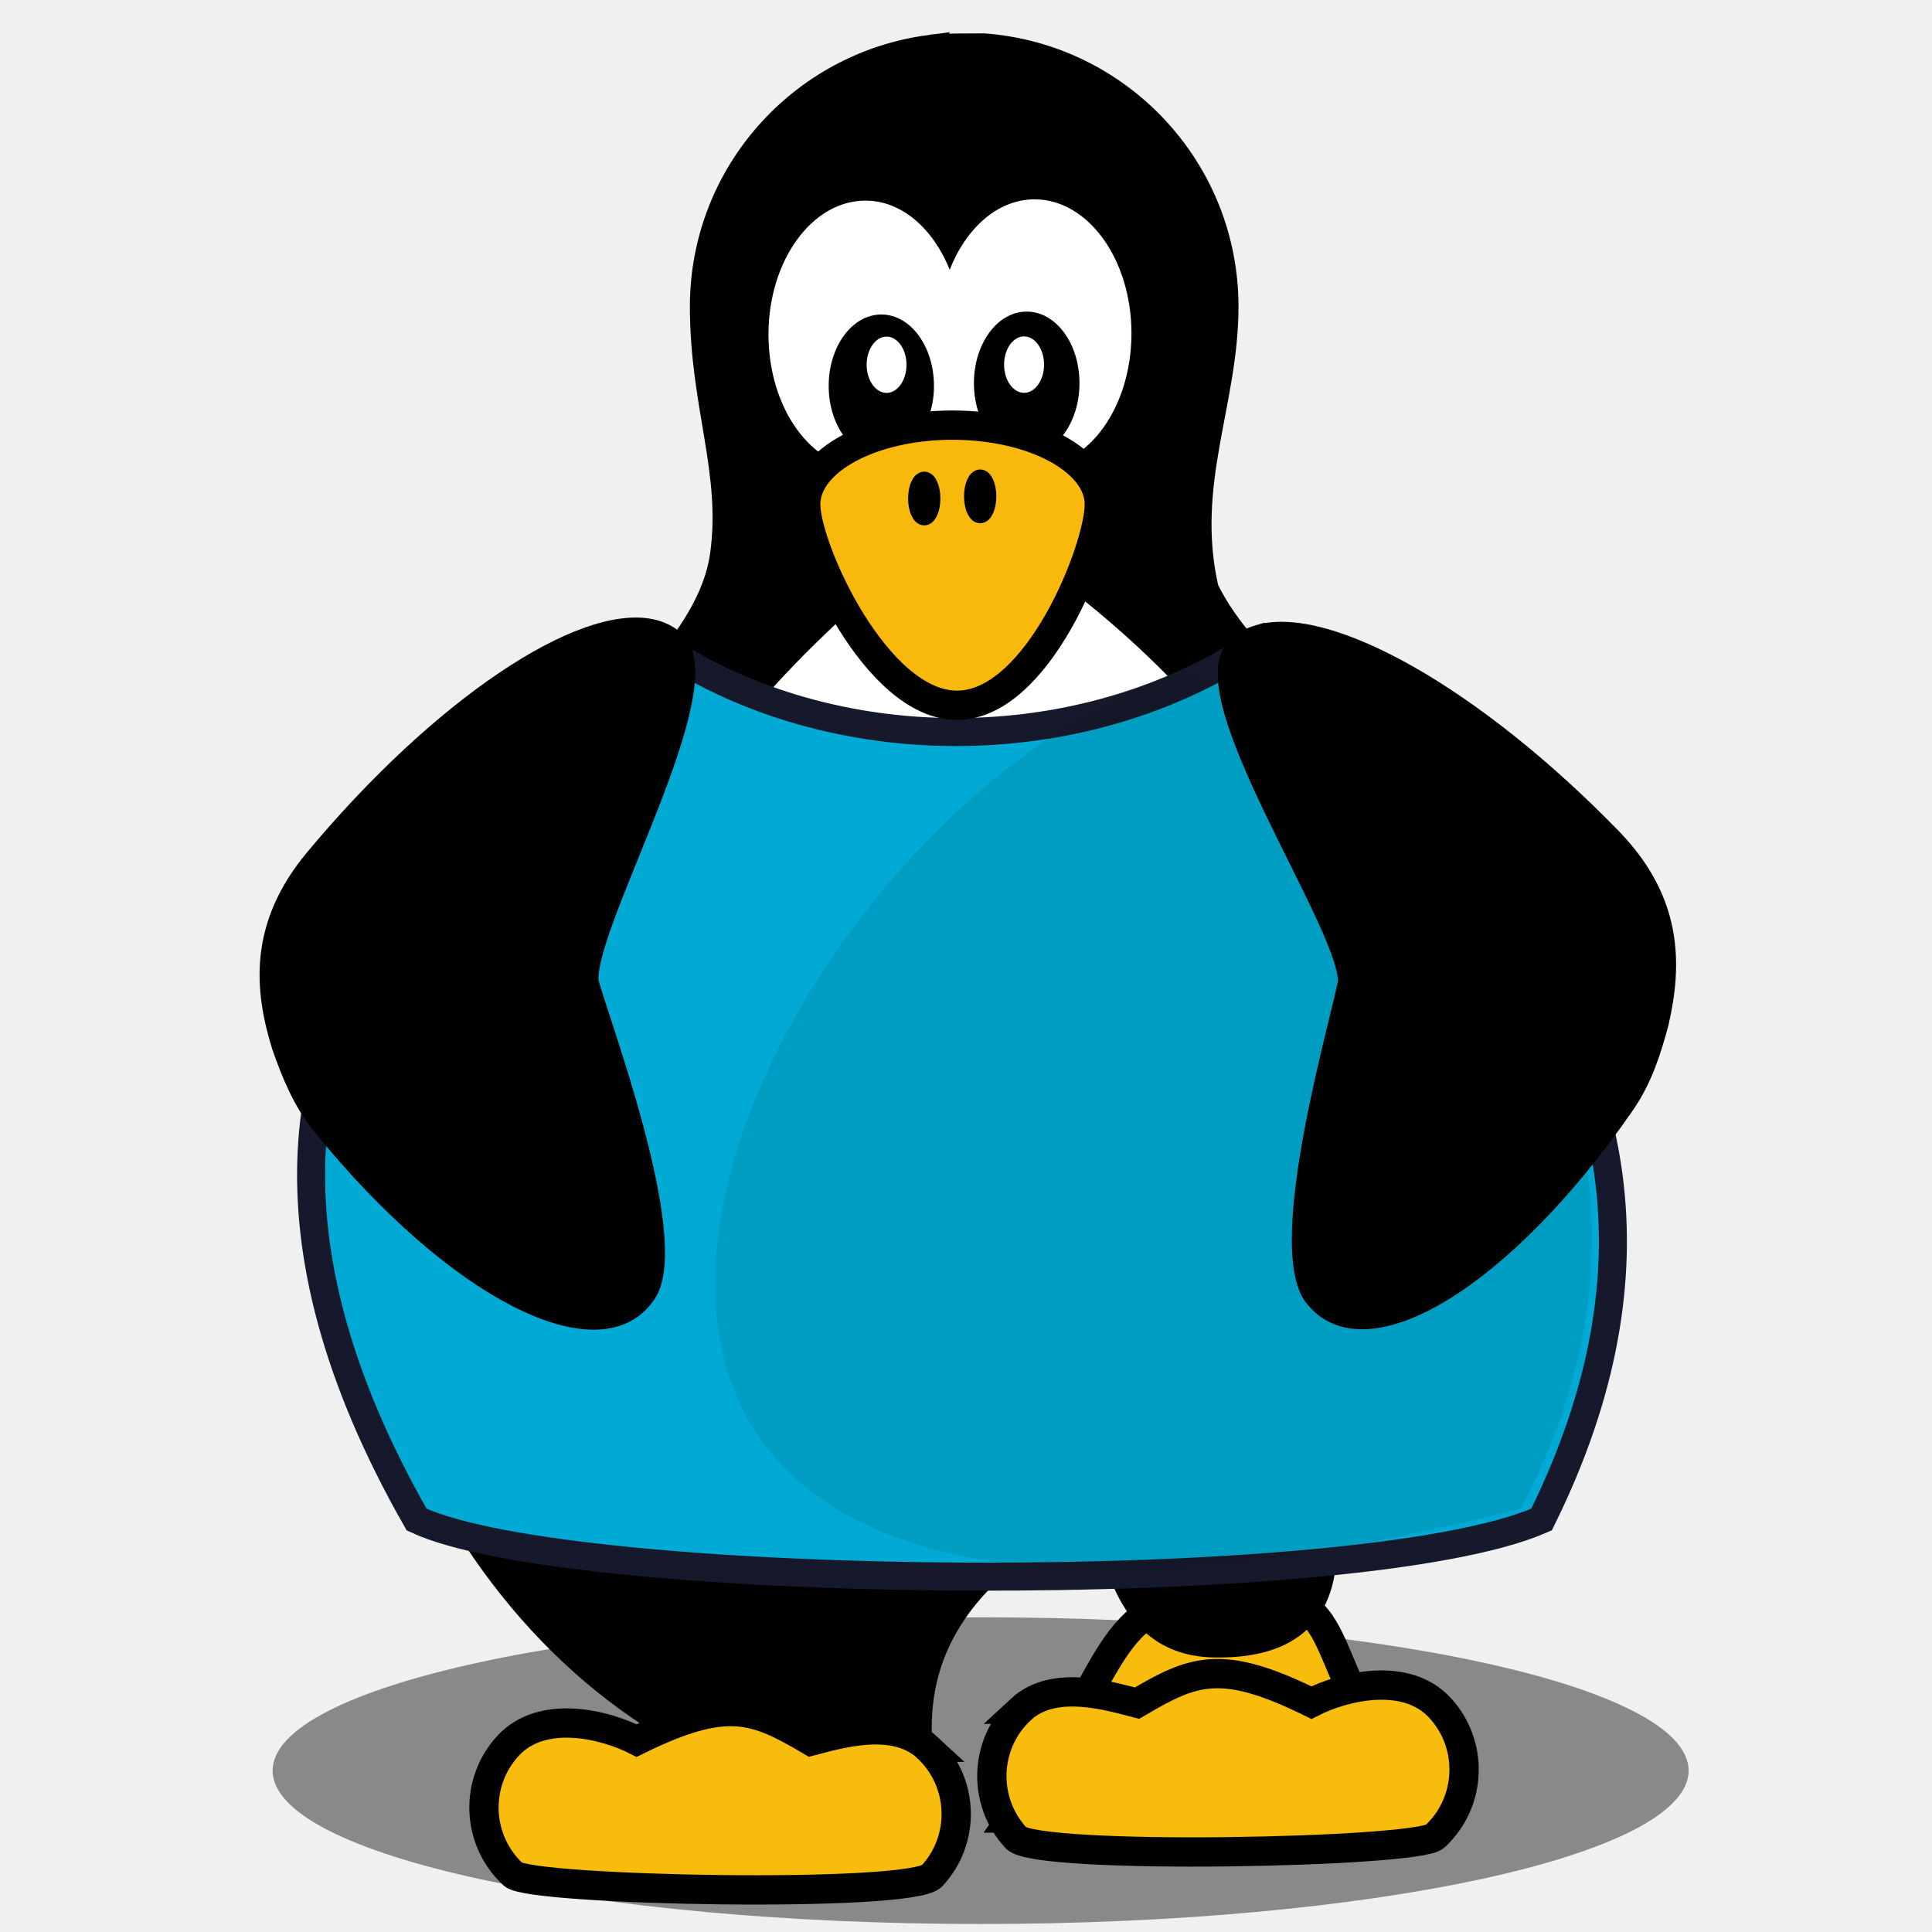
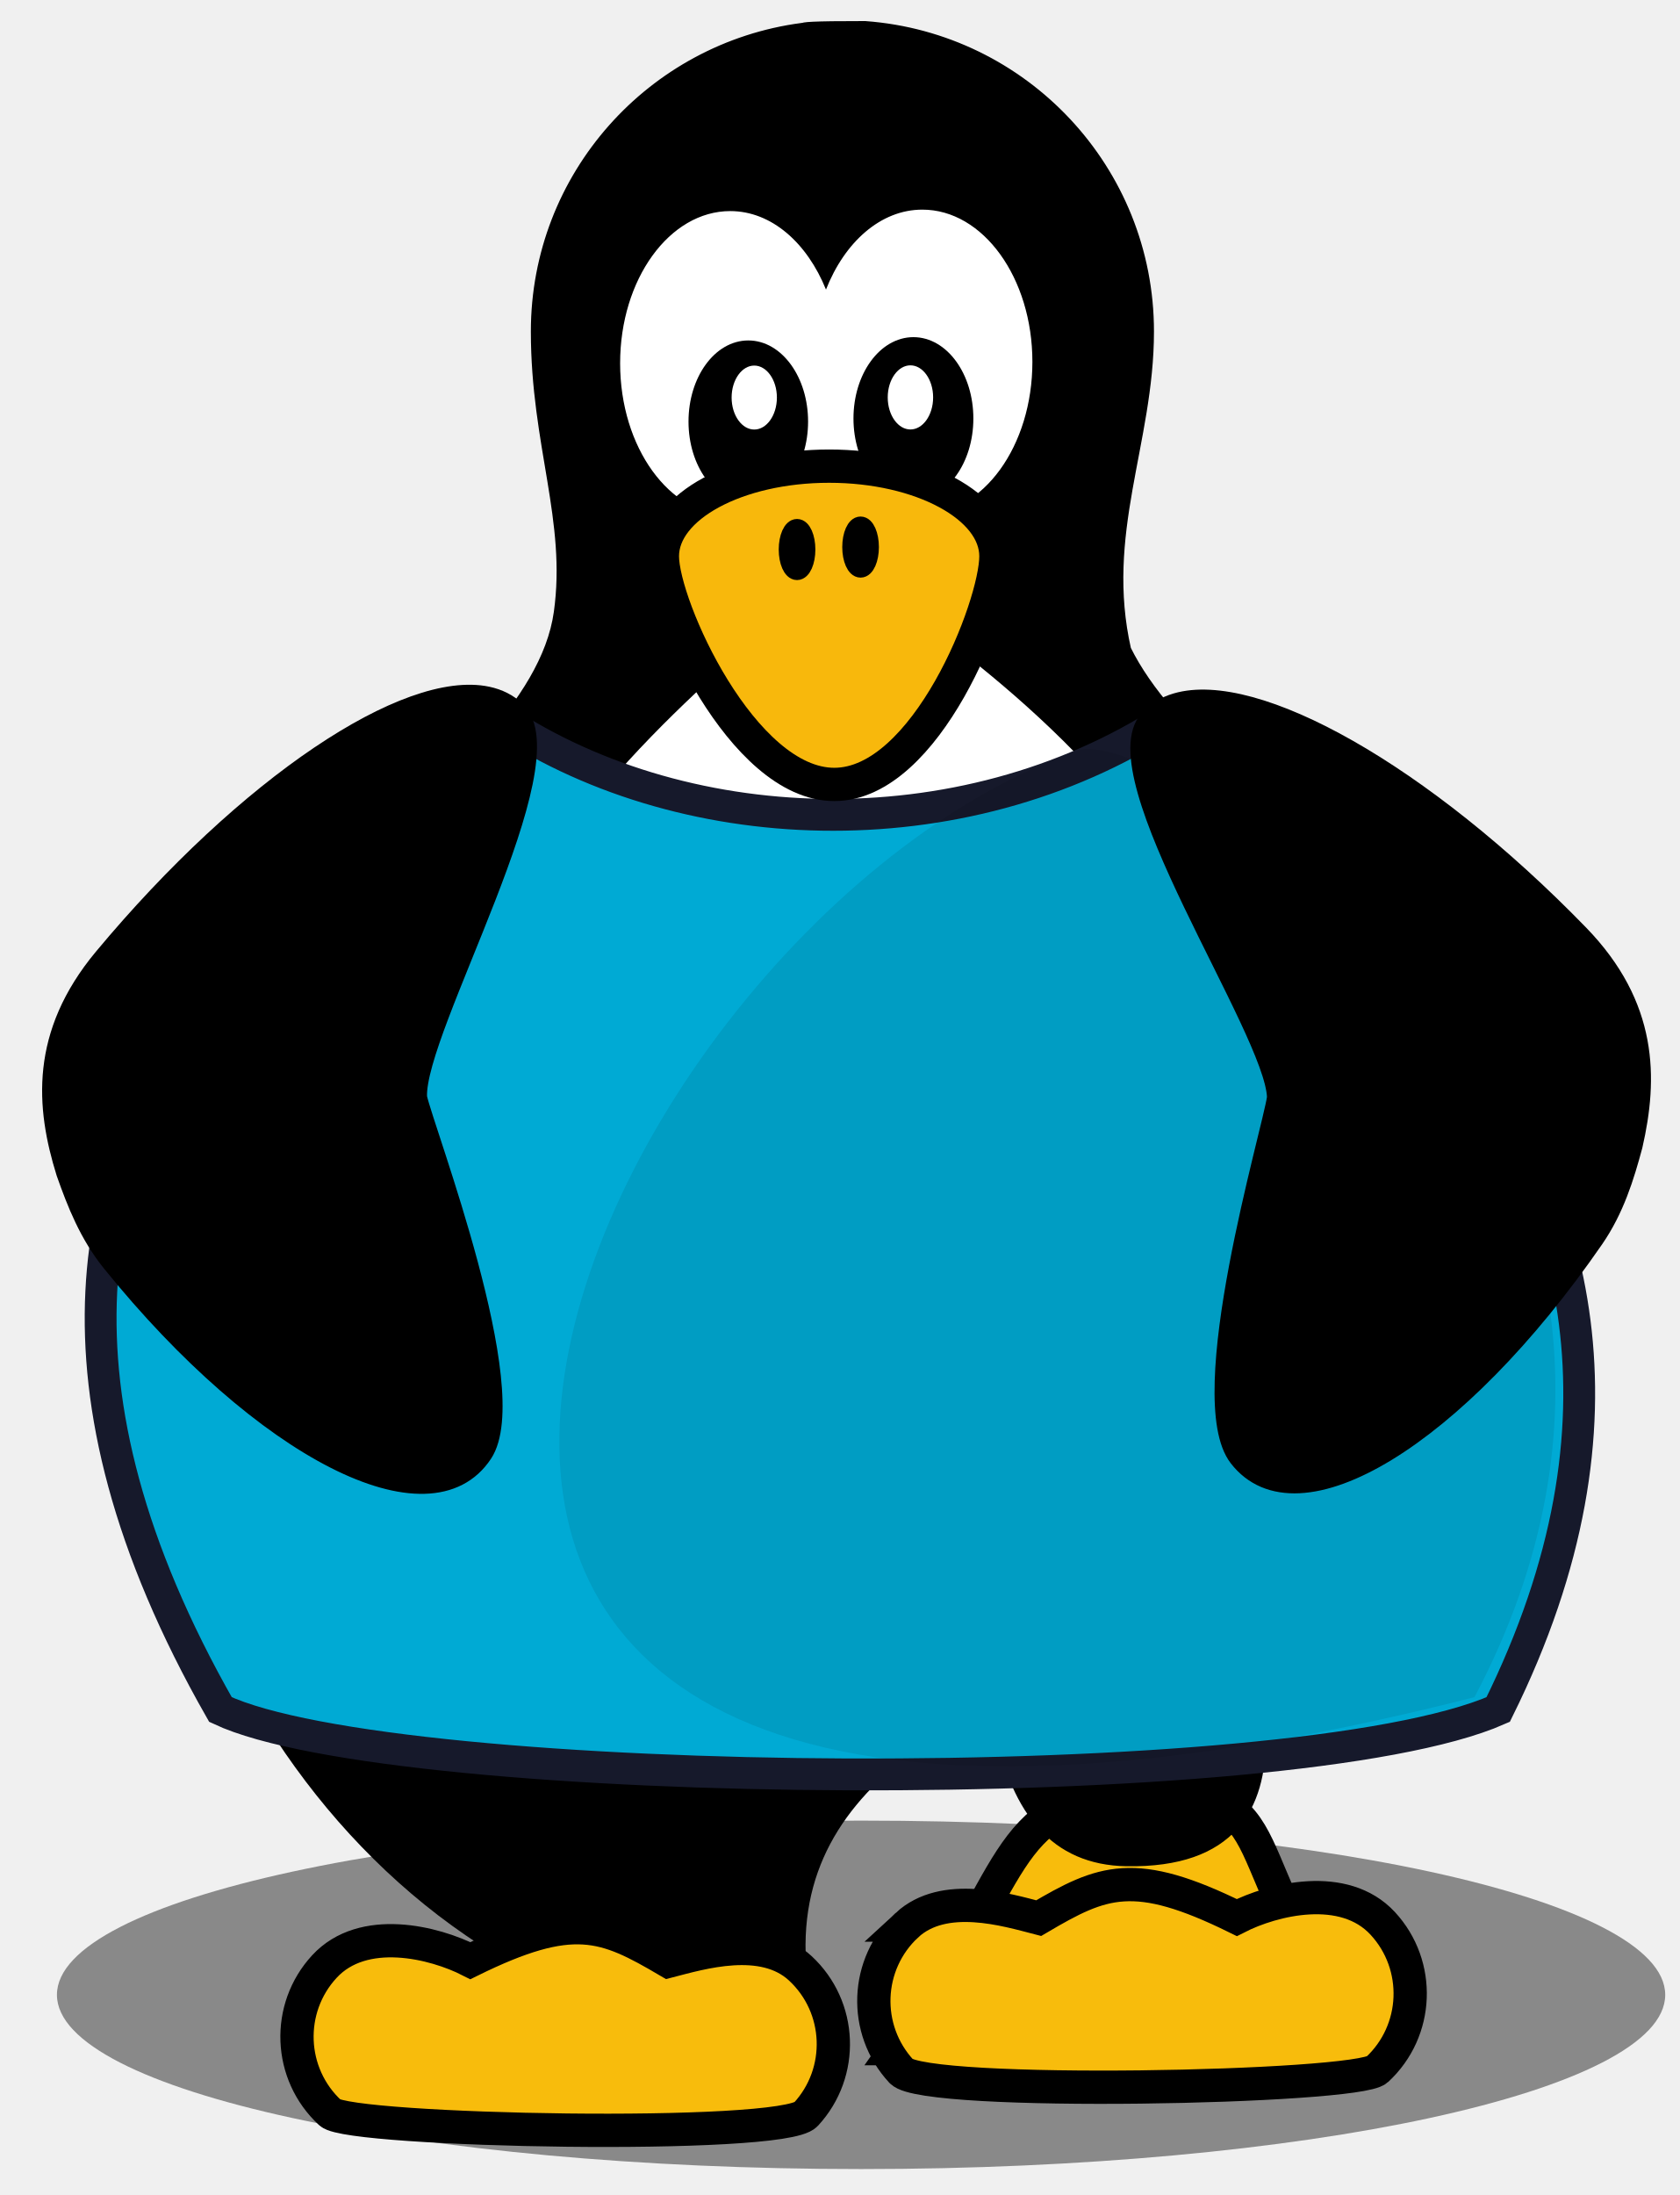
- <svg xmlns="http://www.w3.org/2000/svg" id="svg2975" width="810" height="810" version="1.0">
+ <svg xmlns="http://www.w3.org/2000/svg" id="svg2975" width="620" height="810" version="1.0">
  <defs id="defs2978">
    <linearGradient id="linearGradient1545">
      <stop id="stop1546" offset="0" style="stop-color:#ffffff;stop-opacity:1;" />
      <stop id="stop1547" offset="1" style="stop-color:#ffffff;stop-opacity:0;" />
    </linearGradient>
  </defs>
  <g id="g2326" transform="translate(15.54702,7.773512)">
-     <path transform="matrix(1.101523,0,0,1,311.2047,269.0431)" d="m 346.076,465.537 a 269.474,64.291 0 1 1 -538.949,0 269.474,64.291 0 1 1 538.949,0 z" id="path3799" style="opacity:0.429;fill:#000000;fill-opacity:1;fill-rule:nonzero;stroke:none" />
-     <path style="fill:#000000;fill-opacity:1;fill-rule:nonzero;stroke:#000000;stroke-width:6.314;stroke-linecap:round;stroke-linejoin:miter;stroke-miterlimit:4;stroke-opacity:1;stroke-dashoffset:0" d="m 373.995,10.047 c -54.778,7.224 -97.149,53.987 -97.149,110.724 0,41.551 13.264,69.53 8.459,103.879 -9.742,69.644 -152.763,123.014 -152.763,246.088 0,143.386 100.83,278.419 244.215,278.419 -47.843,-171.017 275.309,-135.033 275.309,-278.419 0,-124.928 -127.602,-166.813 -159.901,-232.141 -9.88,-43.349 8.376,-77.109 8.376,-117.826 0,-58.941 -45.682,-107.14 -103.542,-111.394 -40.164,-0.047 -11.874,1.768 -23.005,0.671 z" id="path1564" />
-     <path id="path1568" d="m 350.892,243.342 c -34.816,31.621 -101.174,92.727 -101.174,174.766 0,101.037 64.584,183.013 144.146,183.013 79.562,0 144.146,-81.976 144.146,-183.013 0,-84.982 -69.333,-146.903 -107.606,-176.897 -13.088,-10.257 -66.94,-9.287 -79.511,2.131 z" style="fill:#ffffff;fill-opacity:1;fill-rule:nonzero;stroke:#ffffff;stroke-width:6.314;stroke-linecap:round;stroke-linejoin:miter;stroke-miterlimit:4;stroke-opacity:1;stroke-dashoffset:0" />
-     <path style="fill:#f8bc0c;fill-opacity:1;fill-rule:nonzero;stroke:#000000;stroke-width:12.281;stroke-linecap:round;stroke-linejoin:miter;stroke-miterlimit:4;stroke-opacity:1;stroke-dasharray:none;stroke-dashoffset:0" d="m 408.663,754.442 c 8.728,9.441 168.187,6.231 175.581,-0.604 -57.599,-71.828 -25.555,-92.912 -88.055,-95.947 -51.127,9.011 -40.7,30.181 -87.527,96.551 z" id="path1610-3" />
-     <path style="fill:#000000;fill-opacity:1;fill-rule:nonzero;stroke:#000000;stroke-width:5.693;stroke-linecap:round;stroke-linejoin:miter;stroke-miterlimit:4;stroke-opacity:1;stroke-dashoffset:0" d="m 442.264,526.08 c -1.12,86.716 -0.956,157.339 51.335,158.203 76.961,1.273 40.04,-82.205 37.643,-111.801 -5.198,-64.201 -88.388,-92.137 -88.979,-46.402 z" id="path1586-8" />
-     <path id="rect1313" d="m 260.073,262.208 c 67.819,46.71 172.121,51.226 248.928,1.402 14.301,39.777 229.049,149.053 121.754,365.689 -75.99,33.475 -407.089,30.361 -471.64,0 C 21.291,387.514 248.505,299.59 260.073,262.208 z" style="fill:#00aad4;fill-opacity:1;fill-rule:nonzero;stroke:#16192b;stroke-width:11.747;stroke-linecap:round;stroke-linejoin:miter;stroke-miterlimit:4;stroke-opacity:1;stroke-dasharray:none;stroke-dashoffset:0" />
-     <path style="fill:#ffffff;fill-opacity:1;fill-rule:nonzero;stroke:none" d="m 418.192,75.803 c -15.411,0 -28.675,12.009 -35.563,29.499 -6.95,-17.195 -20.081,-28.962 -35.333,-28.962 -22.432,0 -40.655,25.151 -40.654,56.159 0,31.008 18.223,56.185 40.654,56.185 15.409,0 55.642,-0.537 70.896,-0.537 22.432,0 40.629,-25.151 40.629,-56.159 0,-31.008 -18.197,-56.185 -40.629,-56.185 z" id="path1570" />
-     <path style="fill:#000000;fill-opacity:1;fill-rule:nonzero;stroke:#000000;stroke-width:5;stroke-linecap:round;stroke-linejoin:miter;stroke-miterlimit:4;stroke-opacity:1;stroke-dashoffset:0" id="path1574" d="m 347.492,356.367 a 34.345,47.477 0 1 1 -68.69,0 34.345,47.477 0 1 1 68.69,0 z" transform="matrix(0.598967,0,0,0.598967,166.388,-59.44021)" />
-     <path style="fill:#ffffff;fill-opacity:1;fill-rule:nonzero;stroke:#000000;stroke-width:5;stroke-linecap:round;stroke-linejoin:miter;stroke-miterlimit:4;stroke-opacity:1;stroke-dashoffset:0" id="path1576" d="m 347.492,356.367 a 34.345,47.477 0 1 1 -68.69,0 34.345,47.477 0 1 1 68.69,0 z" transform="matrix(0.262408,0,0,0.262408,273.9798,51.638)" />
-     <path style="fill:#000000;fill-opacity:1;fill-rule:nonzero;stroke:#000000;stroke-width:5;stroke-linecap:round;stroke-linejoin:miter;stroke-miterlimit:4;stroke-opacity:1;stroke-dashoffset:0" id="path1580" d="m 347.492,356.367 a 34.345,47.477 0 1 1 -68.69,0 34.345,47.477 0 1 1 68.69,0 z" transform="matrix(0.600571,0,0,0.600571,226.8354,-61.14835)" />
-     <path style="fill:#ffffff;fill-opacity:1;fill-rule:nonzero;stroke:#000000;stroke-width:5;stroke-linecap:round;stroke-linejoin:miter;stroke-miterlimit:4;stroke-opacity:1;stroke-dashoffset:0" id="path1582" d="m 347.492,356.367 a 34.345,47.477 0 1 1 -68.69,0 34.345,47.477 0 1 1 68.69,0 z" transform="matrix(0.263111,0,0,0.263111,331.4068,51.3303)" />
-     <path id="path2335" d="m 476.774,274.974 c 39.221,-5.842 252.531,146.553 145.235,349.757 C 106.926,756.157 285.064,340.955 476.774,274.974 z" style="opacity:0.082;fill:#000000;fill-opacity:1;fill-rule:nonzero;stroke:none" />
-     <path style="fill:#000000;fill-opacity:1;fill-rule:nonzero;stroke:#000000;stroke-width:5.693;stroke-linecap:round;stroke-linejoin:miter;stroke-miterlimit:4;stroke-opacity:1;stroke-dashoffset:0" d="m 511.78,257.065 c -4.201,1.228 -7.723,3.344 -10.482,6.39 -18.994,20.967 46.165,115.075 46.97,139.912 -1.611,11.936 -31.267,110.995 -13.962,133.328 22.433,28.951 81.794,-7.198 132.48,-80.707 7.63,-11.065 11.303,-23.058 14.411,-34.624 5.744,-24.988 5.858,-51.993 -20.05,-78.663 -57.9,-59.603 -119.963,-94.235 -149.367,-85.635 z" id="path1586" />
-     <path style="fill:#000000;fill-opacity:1;fill-rule:nonzero;stroke:#000000;stroke-width:5.693;stroke-linecap:round;stroke-linejoin:miter;stroke-miterlimit:4;stroke-opacity:1;stroke-dashoffset:0" d="m 257.753,254.646 c 4.282,0.905 7.955,2.745 10.939,5.572 20.537,19.458 -37.259,118.259 -36.168,143.086 2.517,11.778 39.637,108.289 24.085,131.876 -20.161,30.577 -82.104,-0.942 -138.247,-70.374 -8.451,-10.452 -13.028,-22.129 -17.009,-33.425 -7.632,-24.477 -9.804,-51.396 13.995,-79.963 53.188,-63.843 112.431,-103.105 142.405,-96.772 z" id="path1614" />
-     <path style="fill:#f8b80c;fill-opacity:1;fill-rule:nonzero;stroke:#000000;stroke-width:12.281;stroke-linecap:round;stroke-linejoin:miter;stroke-miterlimit:4;stroke-opacity:1;stroke-dasharray:none;stroke-dashoffset:0" d="m 445.357,203.704 c 0,18.349 -25.69,84.211 -59.67,84.211 -33.98,0 -63.445,-65.862 -63.445,-84.211 0,-18.349 27.578,-33.241 61.558,-33.241 33.98,0 61.558,14.892 61.558,33.241 z" id="path1624" />
-     <path transform="matrix(1.262706,0,0,1.262706,-39.33332,-210.3295)" style="fill:#000000;fill-opacity:1;fill-rule:nonzero;stroke:#000000;stroke-width:5;stroke-linecap:round;stroke-linejoin:miter;stroke-miterlimit:4;stroke-opacity:1;stroke-dashoffset:0" id="path1628" d="m 328.571,325.934 a 2.857,6.429 0 1 1 -5.714,0 2.857,6.429 0 1 1 5.714,0 z" />
-     <path style="fill:#000000;fill-opacity:1;fill-rule:nonzero;stroke:#000000;stroke-width:5;stroke-linecap:round;stroke-linejoin:miter;stroke-miterlimit:4;stroke-opacity:1;stroke-dashoffset:0" id="path1630" d="m 328.571,325.934 a 2.857,6.429 0 1 1 -5.714,0 2.857,6.429 0 1 1 5.714,0 z" transform="matrix(1.262706,0,0,1.262706,-15.88272,-211.2314)" />
-     <path style="fill:#f8bc0c;fill-opacity:1;fill-rule:nonzero;stroke:#000000;stroke-width:12.281;stroke-linecap:round;stroke-linejoin:miter;stroke-miterlimit:4;stroke-opacity:1;stroke-dasharray:none;stroke-dashoffset:0" d="m 373.111,724.759 c 15.473,14.304 16.388,38.466 2.084,53.938 -8.728,9.441 -168.187,6.231 -175.581,-0.604 -15.473,-14.304 -16.422,-38.498 -2.118,-53.97 14.282,-15.449 40.462,-8.997 53.87,-2.147 37.858,-18.648 49.516,-13.679 73.13,0.214 11.834,-3.059 34.914,-10.098 48.616,2.569 z" id="path2395" />
-     <path style="fill:#f8bc0c;fill-opacity:1;fill-rule:nonzero;stroke:#000000;stroke-width:12.281;stroke-linecap:round;stroke-linejoin:miter;stroke-miterlimit:4;stroke-opacity:1;stroke-dasharray:none;stroke-dashoffset:0" d="m 412.526,708.851 c -15.473,14.304 -16.388,38.466 -2.084,53.938 8.728,9.441 168.187,6.231 175.581,-0.604 15.472,-14.304 16.422,-38.498 2.118,-53.97 -14.282,-15.449 -40.462,-8.997 -53.87,-2.147 -37.858,-18.648 -49.516,-13.679 -73.13,0.214 -11.834,-3.059 -34.914,-10.098 -48.616,2.569 z" id="path1610" />
+     <path transform="matrix(1.101523,0,0,1,217.9225,262.8243)" d="M 346.076,465.537 A 269.474,64.291 0 1 1 -192.873,465.537 A 269.474,64.291 0 1 1 346.076,465.537 z" id="path3799" style="opacity:0.429;fill:#000000;fill-opacity:1;fill-rule:nonzero;stroke:none;stroke-width:10;stroke-linecap:square;stroke-linejoin:miter;stroke-miterlimit:4;stroke-dasharray:none;stroke-dashoffset:0;stroke-opacity:1" />
+     <path style="fill:#000000;fill-opacity:1;fill-rule:nonzero;stroke:#000000;stroke-width:6.314;stroke-linecap:round;stroke-linejoin:miter;stroke-miterlimit:4;stroke-dashoffset:0;stroke-opacity:1" d="m 280.713,3.828 c -54.778,7.224 -97.149,53.987 -97.149,110.724 0,41.551 13.264,69.53 8.459,103.879 -9.742,69.644 -152.763,123.014 -152.763,246.088 0,143.386 100.83,278.419 244.215,278.419 -47.843,-171.017 275.309,-135.033 275.309,-278.419 0,-124.928 -127.602,-166.813 -159.901,-232.141 -9.88,-43.349 8.376,-77.109 8.376,-117.826 C 407.26,55.611 361.578,7.412 303.718,3.158 263.554,3.11 291.843,4.926 280.713,3.828 z" id="path1564" />
+     <path id="path1568" d="M 257.61,237.123 C 222.794,268.745 156.435,329.851 156.435,411.89 C 156.435,512.927 221.019,594.903 300.581,594.903 C 380.143,594.903 444.727,512.927 444.727,411.89 C 444.727,326.908 375.394,264.986 337.121,234.993 C 324.032,224.735 270.181,225.706 257.61,237.123 z" style="fill:#ffffff;fill-opacity:1;fill-rule:nonzero;stroke:#ffffff;stroke-width:6.314;stroke-linecap:round;stroke-linejoin:miter;stroke-miterlimit:4;stroke-dashoffset:0;stroke-opacity:1" />
+     <path style="fill:#f8bc0c;fill-opacity:1;fill-rule:nonzero;stroke:#000000;stroke-width:12.281;stroke-linecap:round;stroke-linejoin:miter;stroke-miterlimit:4;stroke-opacity:1;stroke-dasharray:none;stroke-dashoffset:0" d="m 315.381,748.223 c 8.728,9.441 168.187,6.231 175.581,-0.604 -57.599,-71.828 -25.555,-92.912 -88.055,-95.947 -51.127,9.011 -40.7,30.181 -87.527,96.551 z" id="path1610-3" />
+     <path style="fill:#000000;fill-opacity:1;fill-rule:nonzero;stroke:#000000;stroke-width:5.693;stroke-linecap:round;stroke-linejoin:miter;stroke-miterlimit:4;stroke-opacity:1;stroke-dashoffset:0" d="m 348.982,519.861 c -1.12,86.716 -0.956,157.339 51.335,158.203 76.961,1.273 40.04,-82.205 37.643,-111.801 -5.198,-64.201 -88.388,-92.137 -88.979,-46.402 z" id="path1586-8" />
+     <path id="rect1313" d="M 166.79,255.989 C 234.61,302.698 338.911,307.215 415.719,257.391 C 430.02,297.168 644.768,406.444 537.472,623.08 C 461.482,656.555 130.383,653.441 65.832,623.08 C -71.991,381.295 155.223,293.371 166.79,255.989 z" style="fill:#00aad4;fill-opacity:1;fill-rule:nonzero;stroke:#16192b;stroke-width:11.747;stroke-linecap:round;stroke-linejoin:miter;stroke-miterlimit:4;stroke-dasharray:none;stroke-dashoffset:0;stroke-opacity:1" />
+     <path style="fill:#ffffff;fill-opacity:1;fill-rule:nonzero;stroke:none;stroke-width:7.305;stroke-linecap:round;stroke-linejoin:miter;stroke-miterlimit:4;stroke-dashoffset:0;stroke-opacity:1" d="M 324.91,69.585 C 309.499,69.585 296.235,81.594 289.346,99.084 C 282.396,81.889 269.266,70.122 254.014,70.122 C 231.582,70.122 213.359,95.272 213.359,126.281 C 213.359,157.289 231.582,182.465 254.014,182.465 C 269.423,182.465 309.656,181.928 324.91,181.928 C 347.341,181.928 365.538,156.778 365.539,125.769 C 365.539,94.761 347.341,69.585 324.91,69.585 z" id="path1570" />
+     <path style="fill:#000000;fill-opacity:1;fill-rule:nonzero;stroke:#000000;stroke-width:5;stroke-linecap:round;stroke-linejoin:miter;stroke-miterlimit:4;stroke-dashoffset:0;stroke-opacity:1" id="path1574" d="M 347.492,356.367 A 34.345,47.477 0 1 1 278.802,356.367 A 34.345,47.477 0 1 1 347.492,356.367 z" transform="matrix(0.598967,0,0,0.598967,73.10581,-65.65902)" />
+     <path style="fill:#ffffff;fill-opacity:1;fill-rule:nonzero;stroke:#000000;stroke-width:5;stroke-linecap:round;stroke-linejoin:miter;stroke-miterlimit:4;stroke-dashoffset:0;stroke-opacity:1" id="path1576" d="M 347.492,356.367 A 34.345,47.477 0 1 1 278.802,356.367 A 34.345,47.477 0 1 1 347.492,356.367 z" transform="matrix(0.262408,0,0,0.262408,180.6976,45.41919)" />
+     <path style="fill:#000000;fill-opacity:1;fill-rule:nonzero;stroke:#000000;stroke-width:5;stroke-linecap:round;stroke-linejoin:miter;stroke-miterlimit:4;stroke-dashoffset:0;stroke-opacity:1" id="path1580" d="M 347.492,356.367 A 34.345,47.477 0 1 1 278.802,356.367 A 34.345,47.477 0 1 1 347.492,356.367 z" transform="matrix(0.600571,0,0,0.600571,133.5532,-67.36716)" />
+     <path style="fill:#ffffff;fill-opacity:1;fill-rule:nonzero;stroke:#000000;stroke-width:5;stroke-linecap:round;stroke-linejoin:miter;stroke-miterlimit:4;stroke-dashoffset:0;stroke-opacity:1" id="path1582" d="M 347.492,356.367 A 34.345,47.477 0 1 1 278.802,356.367 A 34.345,47.477 0 1 1 347.492,356.367 z" transform="matrix(0.263111,0,0,0.263111,238.1246,45.11149)" />
+     <path id="path2335" d="M 383.491,268.755 C 422.712,262.913 636.022,415.309 528.727,618.513 C 13.644,749.938 191.781,334.736 383.491,268.755 z" style="opacity:0.082;fill:#000000;fill-opacity:1;fill-rule:nonzero;stroke:none;stroke-width:11.747;stroke-linecap:round;stroke-linejoin:miter;stroke-miterlimit:4;stroke-dasharray:none;stroke-dashoffset:0;stroke-opacity:1" />
+     <path style="fill:#000000;fill-opacity:1;fill-rule:nonzero;stroke:#000000;stroke-width:5.693;stroke-linecap:round;stroke-linejoin:miter;stroke-miterlimit:4;stroke-dashoffset:0;stroke-opacity:1" d="M 418.498,250.847 C 414.298,252.075 410.775,254.19 408.016,257.237 C 389.022,278.204 454.181,372.311 454.986,397.149 C 453.374,409.085 423.718,508.144 441.024,530.477 C 463.457,559.428 522.817,523.279 573.504,449.77 C 581.133,438.704 584.807,426.712 587.915,415.145 C 593.658,390.158 593.773,363.152 567.865,336.482 C 509.965,276.879 447.902,242.247 418.498,250.847 z" id="path1586" />
+     <path style="fill:#000000;fill-opacity:1;fill-rule:nonzero;stroke:#000000;stroke-width:5.693;stroke-linecap:round;stroke-linejoin:miter;stroke-miterlimit:4;stroke-dashoffset:0;stroke-opacity:1" d="M 164.471,248.427 C 168.753,249.331 172.426,251.172 175.41,253.999 C 195.947,273.457 138.151,372.258 139.242,397.085 C 141.758,408.863 178.879,505.374 163.326,528.961 C 143.165,559.537 81.222,528.019 25.08,458.587 C 16.629,448.135 12.052,436.458 8.071,425.162 C 0.439,400.684 -1.733,373.766 22.067,345.199 C 75.255,281.355 134.498,242.094 164.471,248.427 z" id="path1614" />
+     <path style="fill:#f8b80c;fill-opacity:1;fill-rule:nonzero;stroke:#000000;stroke-width:12.281;stroke-linecap:round;stroke-linejoin:miter;stroke-miterlimit:4;stroke-dasharray:none;stroke-dashoffset:0;stroke-opacity:1" d="M 352.074,197.485 C 352.074,215.834 326.384,281.696 292.405,281.696 C 258.425,281.696 228.959,215.834 228.959,197.485 C 228.959,179.136 256.537,164.244 290.517,164.244 C 324.497,164.244 352.074,179.136 352.074,197.485 z" id="path1624" />
+     <path transform="matrix(1.262706,0,0,1.262706,-132.6155,-216.5483)" style="fill:#000000;fill-opacity:1;fill-rule:nonzero;stroke:#000000;stroke-width:5;stroke-linecap:round;stroke-linejoin:miter;stroke-miterlimit:4;stroke-dashoffset:0;stroke-opacity:1" id="path1628" d="M 328.571,325.934 A 2.857,6.429 0 1 1 322.857,325.934 A 2.857,6.429 0 1 1 328.571,325.934 z" />
+     <path style="fill:#000000;fill-opacity:1;fill-rule:nonzero;stroke:#000000;stroke-width:5;stroke-linecap:round;stroke-linejoin:miter;stroke-miterlimit:4;stroke-dashoffset:0;stroke-opacity:1" id="path1630" d="M 328.571,325.934 A 2.857,6.429 0 1 1 322.857,325.934 A 2.857,6.429 0 1 1 328.571,325.934 z" transform="matrix(1.262706,0,0,1.262706,-109.1649,-217.4502)" />
+     <path style="fill:#f8bc0c;fill-opacity:1;fill-rule:nonzero;stroke:#000000;stroke-width:12.281;stroke-linecap:round;stroke-linejoin:miter;stroke-miterlimit:4;stroke-opacity:1;stroke-dasharray:none;stroke-dashoffset:0" d="m 279.829,718.54 c 15.473,14.304 16.388,38.466 2.084,53.938 -8.728,9.441 -168.187,6.231 -175.581,-0.604 -15.472,-14.304 -16.422,-38.498 -2.118,-53.97 14.282,-15.449 40.462,-8.997 53.87,-2.147 37.858,-18.648 49.516,-13.679 73.13,0.214 11.834,-3.059 34.914,-10.098 48.616,2.569 z" id="path2395" />
+     <path style="fill:#f8bc0c;fill-opacity:1;fill-rule:nonzero;stroke:#000000;stroke-width:12.281;stroke-linecap:round;stroke-linejoin:miter;stroke-miterlimit:4;stroke-opacity:1;stroke-dasharray:none;stroke-dashoffset:0" d="m 319.244,702.632 c -15.473,14.304 -16.388,38.466 -2.084,53.938 8.728,9.441 168.187,6.231 175.581,-0.604 15.472,-14.304 16.422,-38.498 2.118,-53.97 -14.282,-15.449 -40.462,-8.997 -53.87,-2.147 -37.858,-18.648 -49.516,-13.679 -73.13,0.214 -11.834,-3.059 -34.914,-10.098 -48.616,2.569 z" id="path1610" />
  </g>
</svg>
